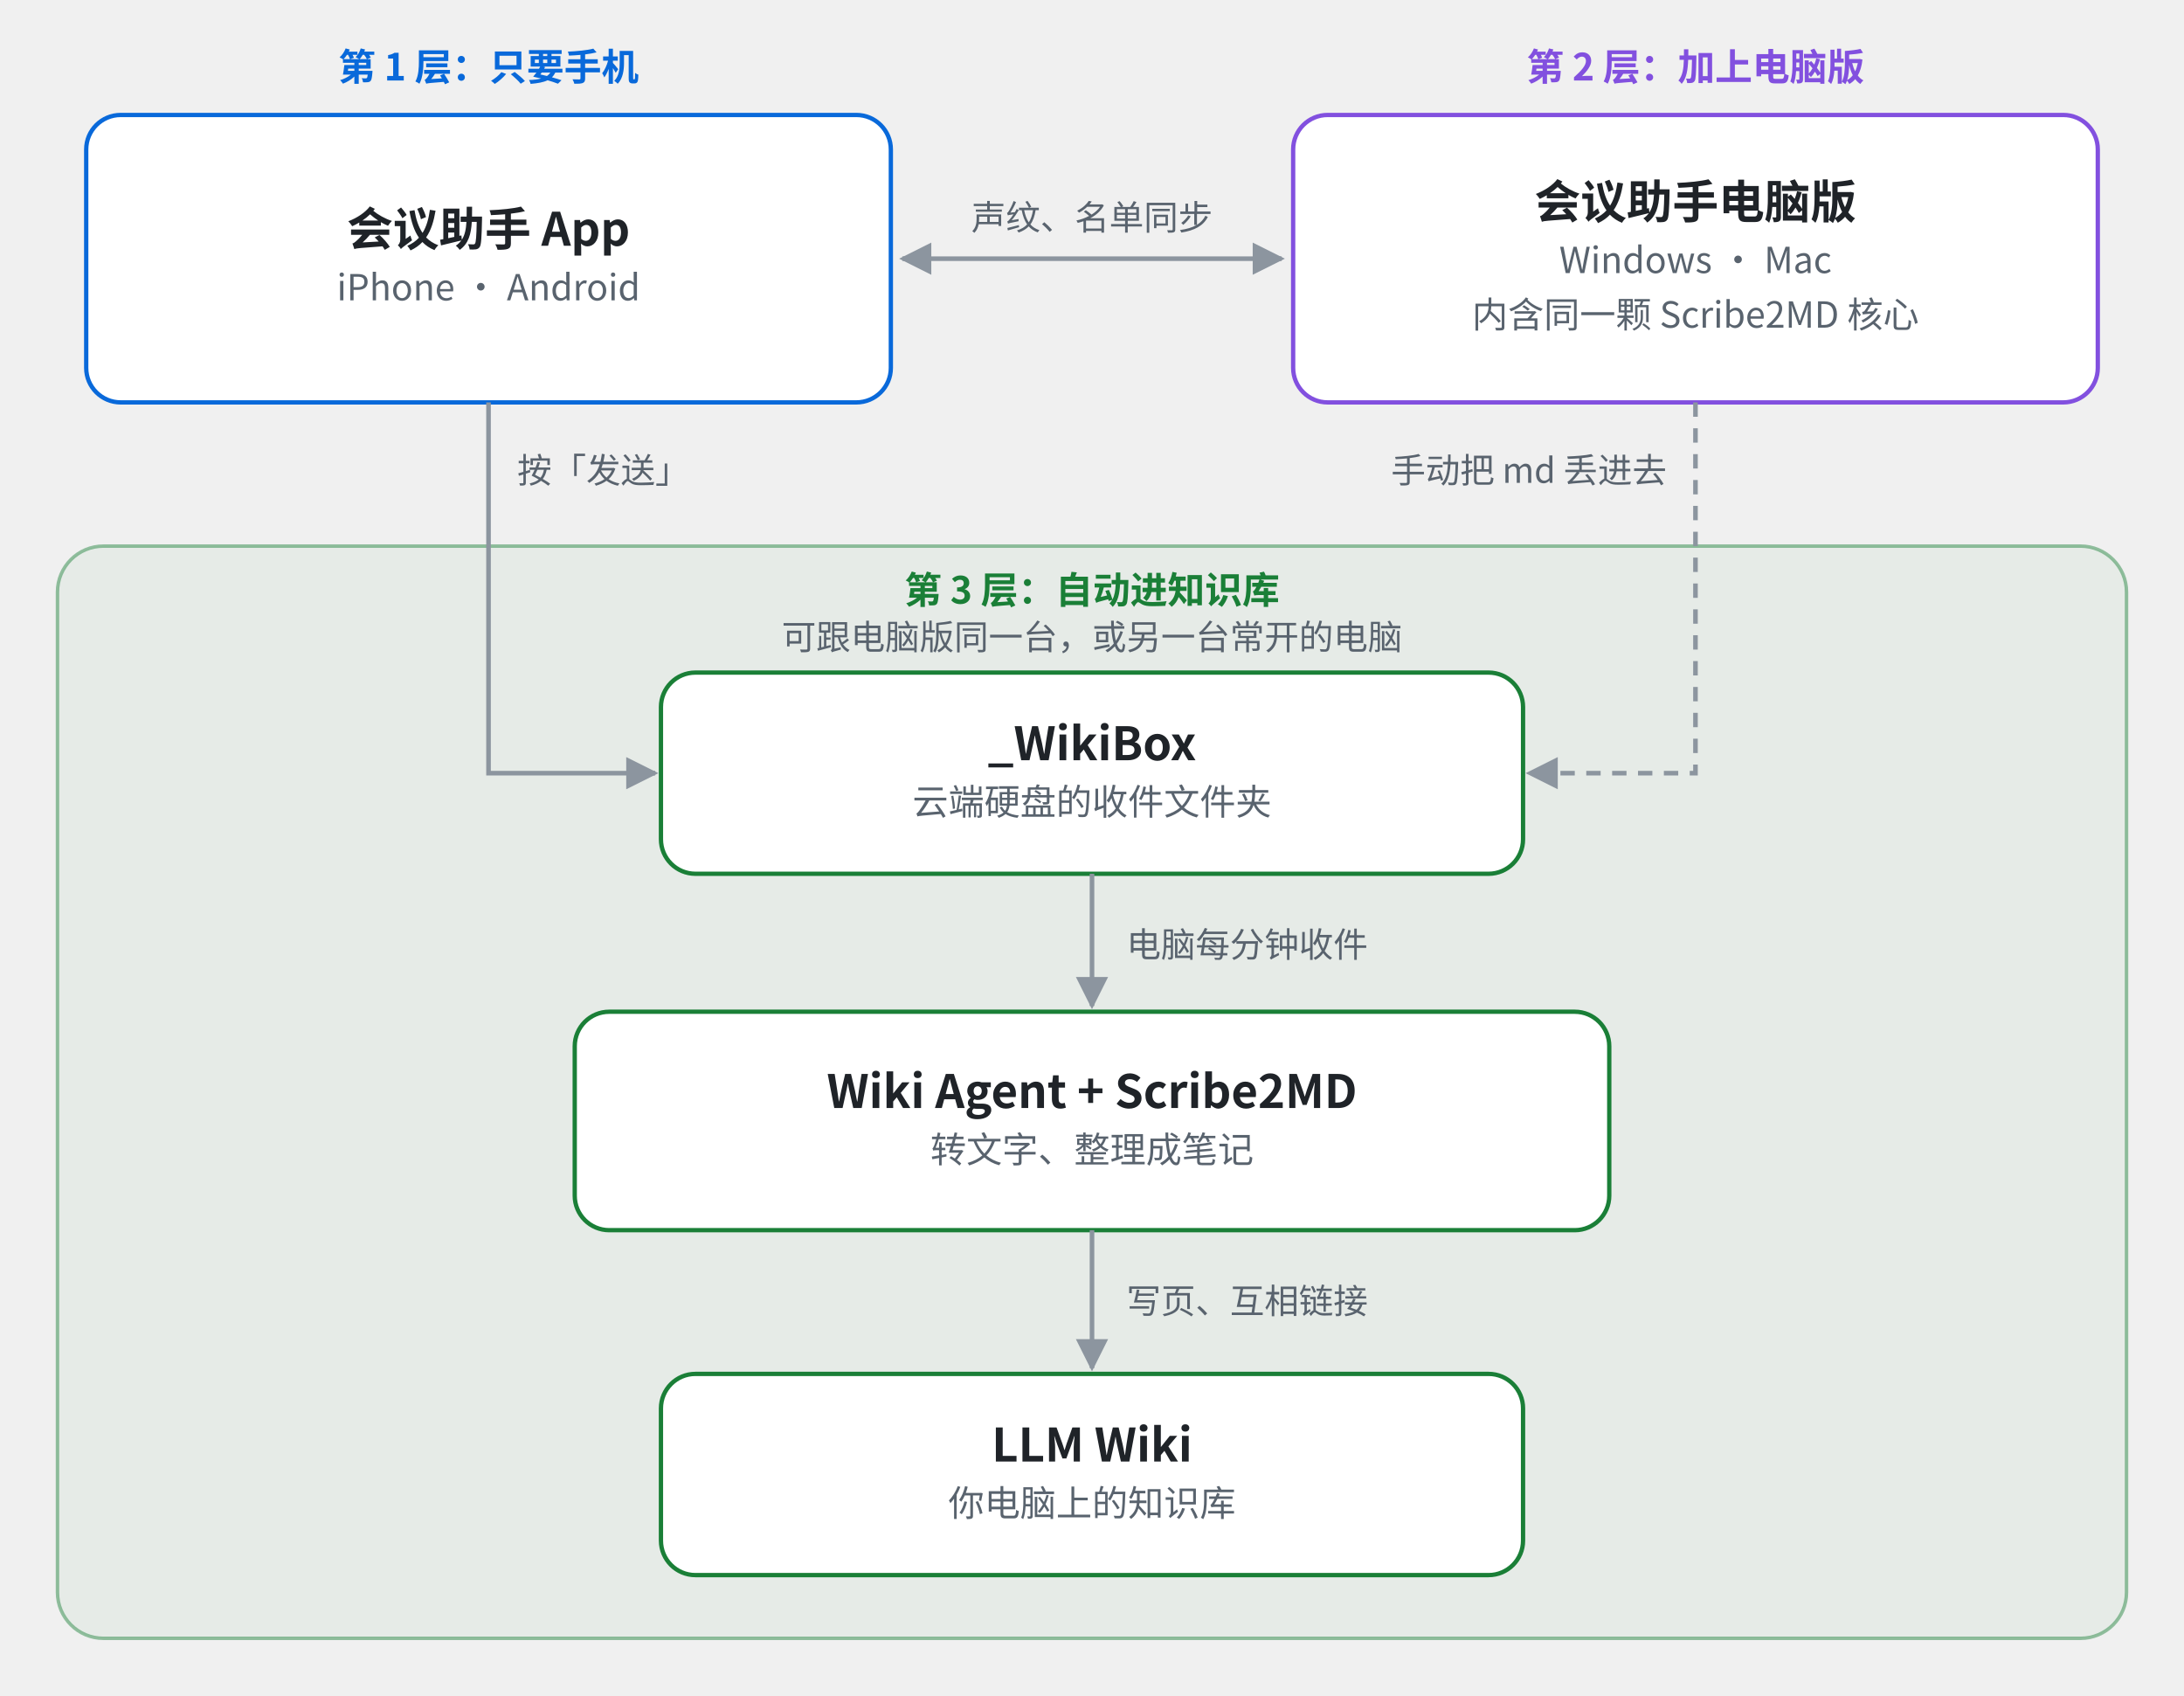
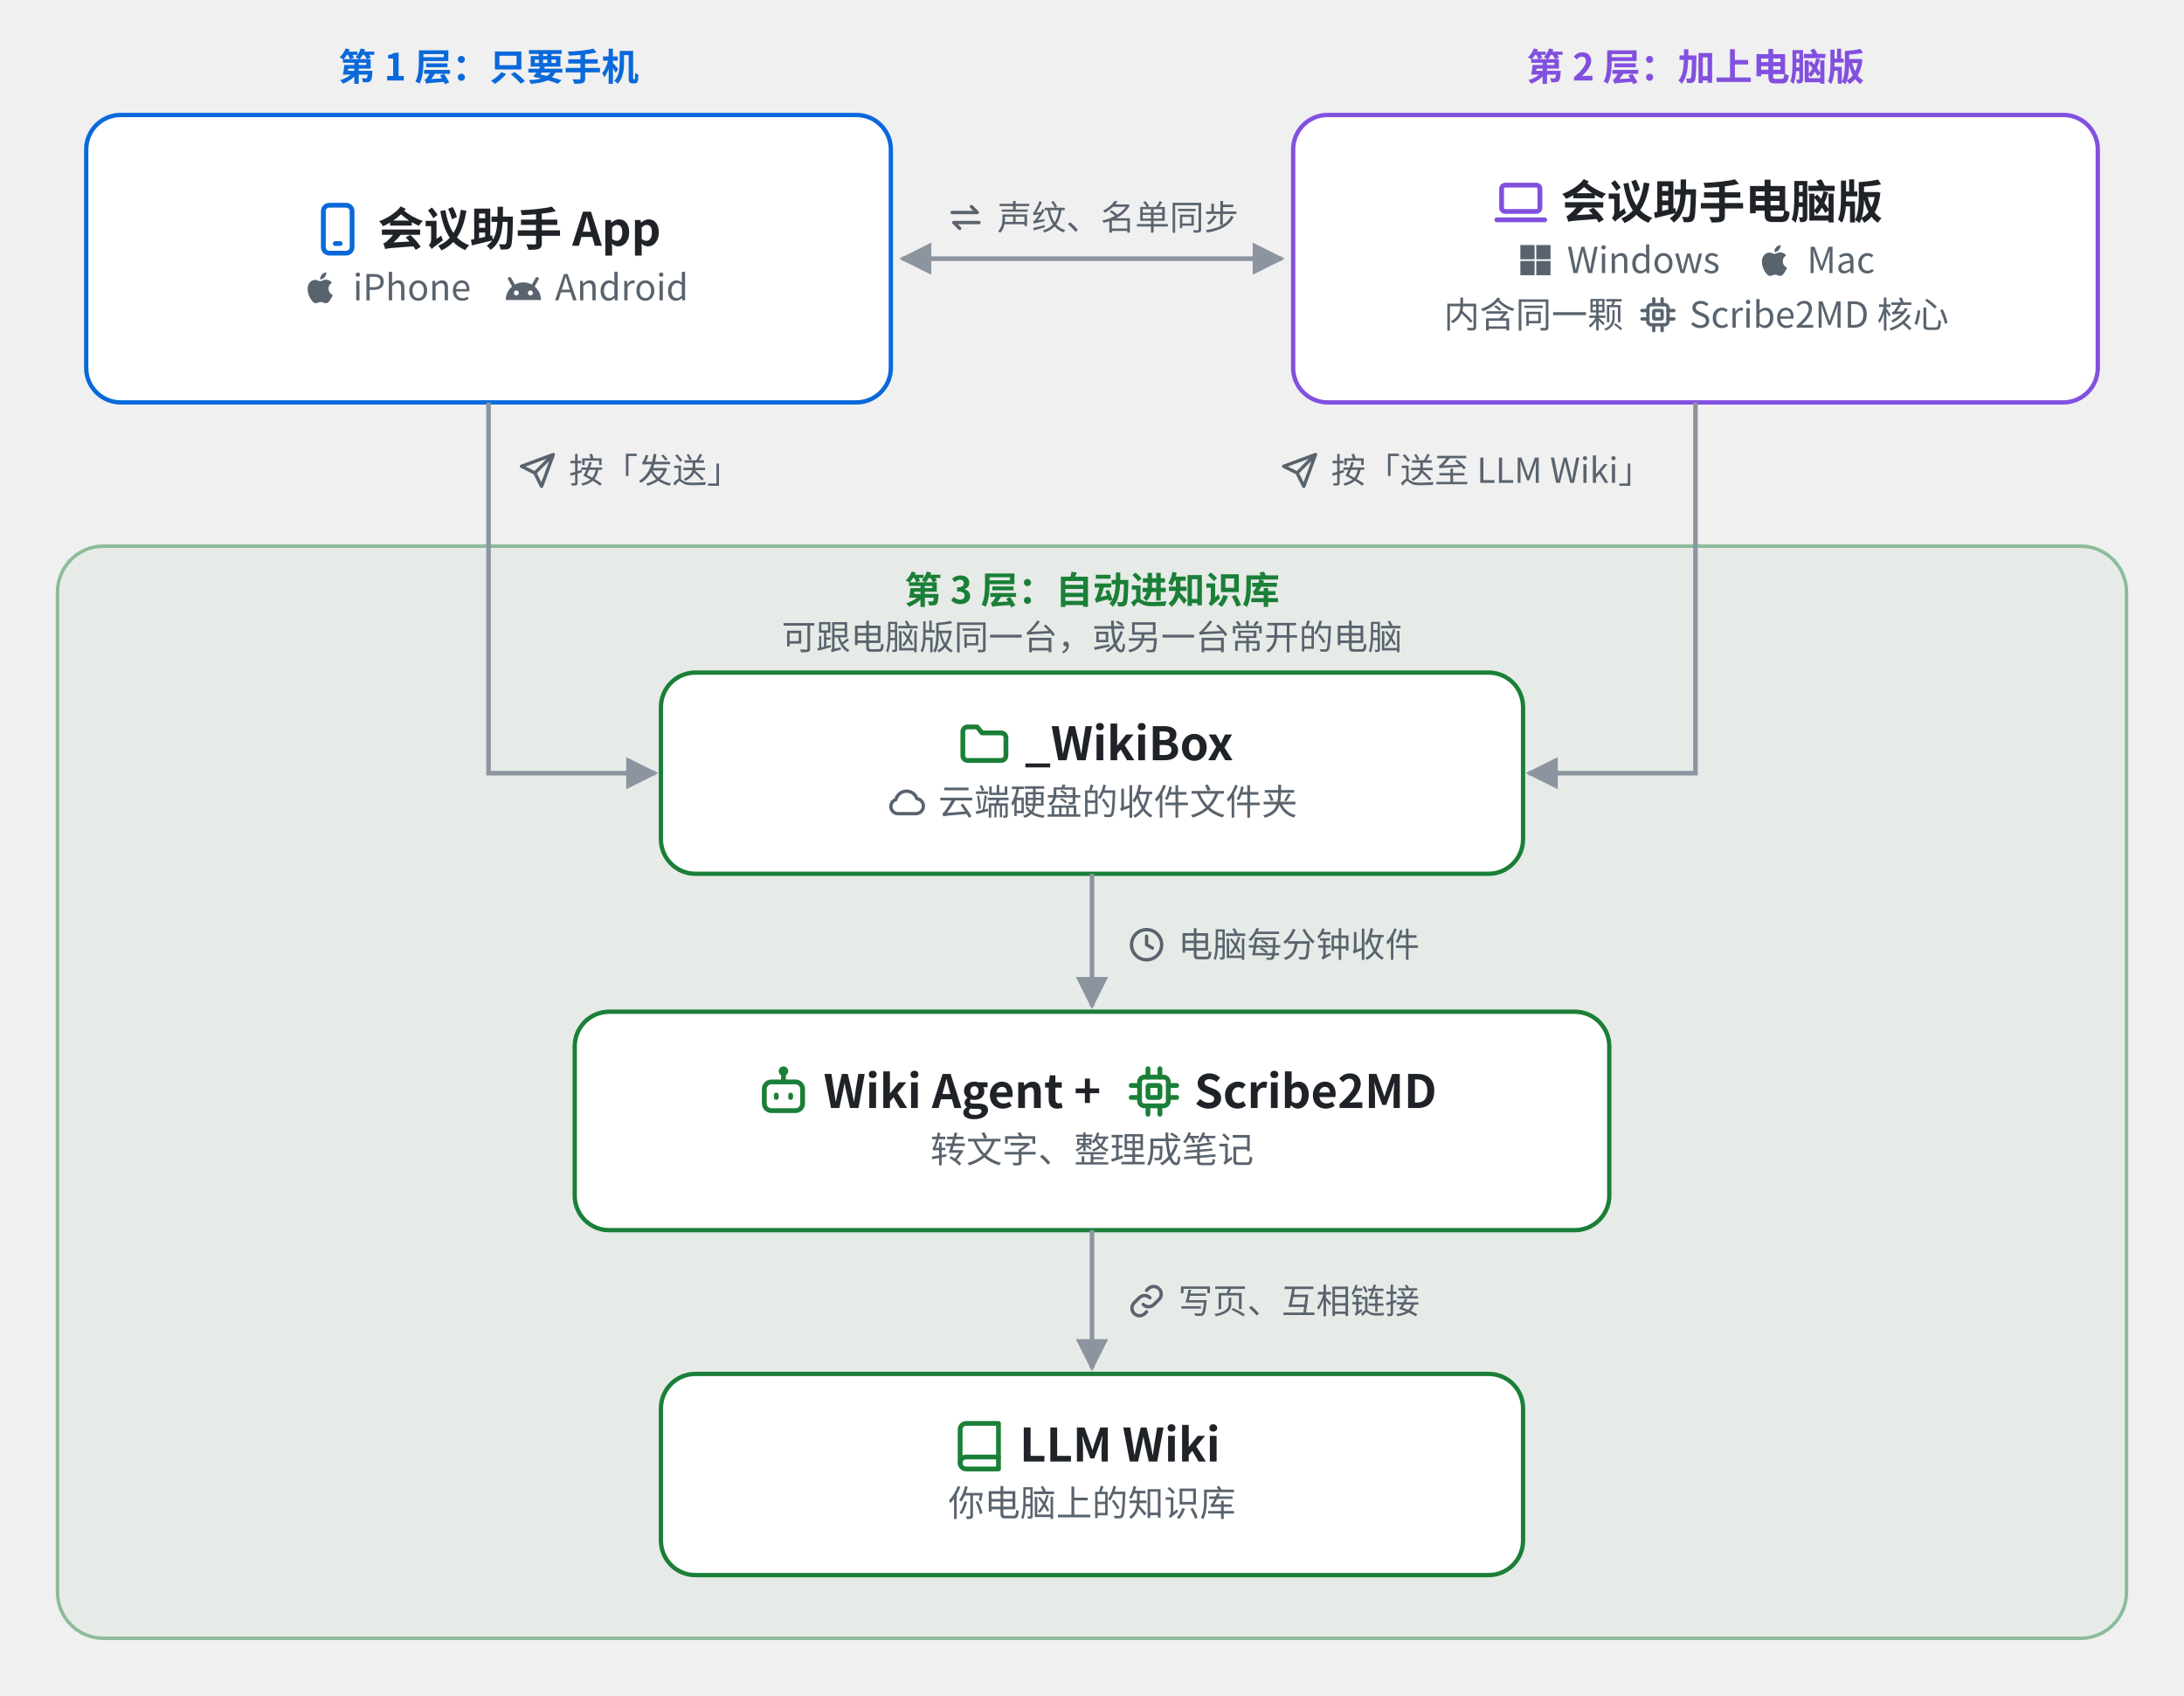
<svg xmlns="http://www.w3.org/2000/svg" viewBox="0 0 760 590" width="760" height="590" role="img" aria-labelledby="title" xml:lang="zh-Hans" font-family="'PingFang SC','Microsoft YaHei','Noto Sans CJK SC',-apple-system,'Segoe UI',sans-serif">
  <style>
.card{fill:#ffffff;stroke-width:1.5}
.t{fill:#1f2328;font-weight:600;font-size:16px}
.s{fill:#59636e;font-size:12.5px}
.lbl{fill:#59636e;font-size:12px}
.cap{font-weight:600;font-size:13px}
.line{stroke:#8c959f;stroke-width:1.6;fill:none}
.dash{stroke-dasharray:5 4}
.head{fill:#8c959f}
.k1{stroke:#0969da}.f1{fill:#0969da}
.k2{stroke:#8250df}.f2{fill:#8250df}
.k3{stroke:#1a7f37}.f3{fill:#1a7f37}
.group{fill:#1a7f37;fill-opacity:.05;stroke:#1a7f37;stroke-opacity:.45;stroke-width:1.2}
@media (prefers-color-scheme: dark){
.card{fill:#151b23}
.t{fill:#f0f6fc}
.s,.lbl{fill:#9198a1}
.line{stroke:#656c76}.head{fill:#656c76}
.k1{stroke:#4493f8}.f1{fill:#4493f8}
.k2{stroke:#ab7df8}.f2{fill:#ab7df8}
.k3{stroke:#3fb950}.f3{fill:#3fb950}
.group{fill:#3fb950;fill-opacity:.07;stroke:#3fb950;stroke-opacity:.5}
}
+ 
+ .c1{color:#0969da}.c2{color:#8250df}.c3{color:#1a7f37}.cg{color:#59636e}
+ .eye{fill:#ffffff}
+ @media (prefers-color-scheme: dark){
+ .c1{color:#4493f8}.c2{color:#ab7df8}.c3{color:#3fb950}.cg{color:#9198a1}
+ .eye{fill:#151b23}
+ }
</style>
  <defs>
    <marker id="a" viewBox="0 0 10 10" refX="9" refY="5" markerWidth="7" markerHeight="7" orient="auto-start-reverse">
      <path d="M0 0 L10 5 L0 10 z" class="head" />
    </marker>
+     <symbol id="i-phone" viewBox="0 0 24 24">
+       <g fill="none" stroke="currentColor" stroke-width="2" stroke-linecap="round" stroke-linejoin="round">
+         <rect x="6" y="2" width="12" height="20" rx="2.5" />
+         <path d="M11 18h2" />
+       </g>
+     </symbol>
+     <symbol id="i-laptop" viewBox="0 0 24 24">
+       <g fill="none" stroke="currentColor" stroke-width="2" stroke-linecap="round" stroke-linejoin="round">
+         <rect x="4" y="5" width="16" height="11" rx="1.5" />
+         <path d="M2 19.5h20" />
+       </g>
+     </symbol>
+     <symbol id="i-folder" viewBox="0 0 24 24">
+       <path fill="none" stroke="currentColor" stroke-width="2" stroke-linecap="round" stroke-linejoin="round" d="M3 7a2 2 0 0 1 2-2h4l2 2.5h8a2 2 0 0 1 2 2V17a2 2 0 0 1-2 2H5a2 2 0 0 1-2-2z" />
+     </symbol>
+     <symbol id="i-cloud" viewBox="0 0 24 24">
+       <path fill="none" stroke="currentColor" stroke-width="2" stroke-linecap="round" stroke-linejoin="round" d="M7 19h10.5a4.5 4.5 0 0 0 .6-8.96A6.5 6.5 0 0 0 5.6 10.6 4.3 4.3 0 0 0 7 19z" />
+     </symbol>
+     <symbol id="i-bot" viewBox="0 0 24 24">
+       <g fill="none" stroke="currentColor" stroke-width="2" stroke-linecap="round" stroke-linejoin="round">
+         <rect x="4" y="8" width="16" height="12" rx="3" />
+         <path d="M12 8V4.5" />
+         <circle cx="12" cy="3.5" r="1" />
+         <path d="M9 13.5v1M15 13.5v1" />
+       </g>
+     </symbol>
+     <symbol id="i-book" viewBox="0 0 24 24">
+       <g fill="none" stroke="currentColor" stroke-width="2" stroke-linecap="round" stroke-linejoin="round">
+         <path d="M4 19.5A2.5 2.5 0 0 1 6.5 17H20V3H6.5A2.5 2.5 0 0 0 4 5.5z" />
+         <path d="M4 19.5A2.5 2.5 0 0 0 6.5 22H20v-5" />
+       </g>
+     </symbol>
+     <symbol id="i-sync" viewBox="0 0 24 24">
+       <path fill="none" stroke="currentColor" stroke-width="2" stroke-linecap="round" stroke-linejoin="round" d="M4 9h15l-3.5-3.5M20 15H5l3.5 3.5" />
+     </symbol>
+     <symbol id="i-send" viewBox="0 0 24 24">
+       <path fill="none" stroke="currentColor" stroke-width="2" stroke-linecap="round" stroke-linejoin="round" d="M21.5 2.5 10.5 13.5M21.5 2.5l-7 19-4-8-8-4z" />
+     </symbol>
+     <symbol id="i-file" viewBox="0 0 24 24">
+       <g fill="none" stroke="currentColor" stroke-width="2" stroke-linecap="round" stroke-linejoin="round">
+         <path d="M14 3H6.5A1.5 1.5 0 0 0 5 4.5v15A1.5 1.5 0 0 0 6.5 21h11a1.5 1.5 0 0 0 1.5-1.5V8z" />
+         <path d="M14 3v5h5" />
+       </g>
+     </symbol>
+     <symbol id="i-chip" viewBox="0 0 24 24">
+       <g fill="none" stroke="currentColor" stroke-width="2" stroke-linecap="round" stroke-linejoin="round">
+         <rect x="6" y="6" width="12" height="12" rx="2" />
+         <rect x="9.5" y="9.5" width="5" height="5" rx=".5" />
+         <path d="M9.5 2.5V6M14.5 2.5V6M9.5 18v3.5M14.5 18v3.5M2.5 9.5H6M2.5 14.5H6M18 9.5h3.5M18 14.5h3.5" />
+       </g>
+     </symbol>
+     <symbol id="i-clock" viewBox="0 0 24 24">
+       <g fill="none" stroke="currentColor" stroke-width="2" stroke-linecap="round" stroke-linejoin="round">
+         <circle cx="12" cy="12" r="9" />
+         <path d="M12 7v5l3.5 2" />
+       </g>
+     </symbol>
+     <symbol id="i-link" viewBox="0 0 24 24">
+       <path fill="none" stroke="currentColor" stroke-width="2" stroke-linecap="round" stroke-linejoin="round" d="M10 14a4.5 4.5 0 0 0 6.4 0l3-3a4.5 4.5 0 0 0-6.4-6.4l-1 1M14 10a4.5 4.5 0 0 0-6.4 0l-3 3a4.5 4.5 0 0 0 6.4 6.4l1-1" />
+     </symbol>
+     <symbol id="i-apple" viewBox="0 0 24 24">
+       <path fill="currentColor" d="M16.4 12.7c0-2.3 1.9-3.4 2-3.5-1.1-1.6-2.8-1.8-3.4-1.8-1.4-.1-2.8.9-3.5.9-.7 0-1.8-.8-3-.8-1.6 0-3 .9-3.8 2.3-1.6 2.8-.4 7 1.2 9.3.8 1.1 1.7 2.4 2.9 2.3 1.2 0 1.6-.7 3-.7s1.8.7 3 .7c1.3 0 2.1-1.1 2.8-2.3.9-1.3 1.3-2.6 1.3-2.6s-2.5-1-2.5-3.8zM14.1 5.9c.6-.8 1.1-1.8 1-2.9-.9 0-2.1.6-2.7 1.4-.6.7-1.1 1.8-1 2.8 1 .1 2.1-.5 2.7-1.3z" />
+     </symbol>
+     <symbol id="i-android" viewBox="0 0 24 24">
+       <g fill="currentColor">
+         <path d="M1.5 19.5a10.5 10.5 0 0 1 21 0z" />
+         <path d="M6.3 11.2 3.8 6.8M17.7 11.2l2.5-4.4" stroke="currentColor" stroke-width="2" stroke-linecap="round" />
+         <circle cx="7.8" cy="15.3" r="1.5" class="eye" />
+         <circle cx="16.2" cy="15.3" r="1.5" class="eye" />
+       </g>
+     </symbol>
+     <symbol id="i-windows" viewBox="0 0 24 24">
+       <path fill="currentColor" d="M3 3h8.5v8.5H3zM12.5 3H21v8.5h-8.5zM3 12.5h8.5V21H3zM12.5 12.5H21V21h-8.5z" />
+     </symbol>
  </defs>
  <rect x="20" y="190" width="720" height="380" rx="16" class="group" />
  <text x="170.0" y="28" class="cap f1" text-anchor="middle">第 1 层：只要手机</text>
  <text x="590.0" y="28" class="cap f2" text-anchor="middle">第 2 层：加上电脑版</text>
  <text x="380.0" y="210" class="cap f3" text-anchor="middle">第 3 层：自动进知识库</text>
  <text x="380.0" y="226" class="lbl" text-anchor="middle">可跟电脑版同一台，或另一台常开的电脑</text>
  <rect x="30" y="40" width="280" height="100" rx="12" class="card k1" />
-   <text x="170.0" y="85.5" class="t" text-anchor="middle">会议助手 App</text>
-   <text x="170.0" y="104.5" class="s" text-anchor="middle">iPhone · Android</text>
+   <use href="#i-phone" x="107.516" y="69.74" width="20" height="20" class="c1" />
+   <text x="131.5" y="85.5" class="t" text-anchor="start">会议助手 App</text>
+   <use href="#i-apple" x="104.75" y="93" width="14" height="14" class="cg" />
+   <text x="122.8" y="104.5" class="s" text-anchor="start">iPhone</text>
+   <use href="#i-android" x="175.125" y="93" width="14" height="14" class="cg" />
+   <text x="193.1" y="104.5" class="s" text-anchor="start">Android</text>
  <rect x="450" y="40" width="280" height="100" rx="12" class="card k2" />
-   <text x="590.0" y="76.0" class="t" text-anchor="middle">会议助手电脑版</text>
-   <text x="590.0" y="95.0" class="s" text-anchor="middle">Windows · Mac</text>
-   <text x="590.0" y="114.0" class="s" text-anchor="middle">内含同一颗 Scribe2MD 核心</text>
+   <use href="#i-laptop" x="519.2" y="60.24" width="20" height="20" class="c2" />
+   <text x="543.2" y="76.0" class="t" text-anchor="start">会议助手电脑版</text>
+   <use href="#i-windows" x="527.312" y="83.5" width="14" height="14" class="cg" />
+   <text x="545.3" y="95.0" class="s" text-anchor="start">Windows</text>
+   <use href="#i-apple" x="610.812" y="83.5" width="14" height="14" class="cg" />
+   <text x="628.8" y="95.0" class="s" text-anchor="start">Mac</text>
+   <text x="502.4" y="114.0" class="s" text-anchor="start">内含同一颗</text>
+   <use href="#i-chip" x="569.938" y="102.5" width="14" height="14" class="cg" />
+   <text x="587.9" y="114.0" class="s" text-anchor="start">Scribe2MD 核心</text>
  <path d="M314 90.0 H446" class="line" marker-start="url(#a)" marker-end="url(#a)" />
-   <text x="380.0" y="80.0" class="lbl" text-anchor="middle">声纹、名单同步</text>
+   <use href="#i-sync" x="329" y="68.68" width="14" height="14" class="cg" />
+   <text x="347.0" y="80.0" class="lbl" text-anchor="start">声纹、名单同步</text>
  <path d="M170 140 V269.0 H228" class="line" marker-end="url(#a)" />
-   <text x="180" y="168" class="lbl" text-anchor="start">按「发送」</text>
-   <path d="M590 140 V269.0 H532" class="line dash" marker-end="url(#a)" />
-   <text x="580" y="168" class="lbl" text-anchor="end">手动把 md 丢进去</text>
+   <use href="#i-send" x="180" y="156.68" width="14" height="14" class="cg" />
+   <text x="198" y="168" class="lbl" text-anchor="start">按「发送」</text>
+   <path d="M590 140 V269.0 H532" class="line" marker-end="url(#a)" />
+   <use href="#i-send" x="445.24" y="156.68" width="14" height="14" class="cg" />
+   <text x="463.2" y="168" class="lbl" text-anchor="start">按「送至 LLM Wiki」</text>
  <rect x="230" y="234" width="300" height="70" rx="12" class="card k3" />
-   <text x="380.0" y="264.5" class="t" text-anchor="middle">_WikiBox</text>
-   <text x="380.0" y="283.5" class="s" text-anchor="middle">云端硬盘的收件文件夹</text>
+   <use href="#i-folder" x="332.552" y="248.74" width="20" height="20" class="c3" />
+   <text x="356.6" y="264.5" class="t" text-anchor="start">_WikiBox</text>
+   <use href="#i-cloud" x="308.5" y="272" width="14" height="14" class="cg" />
+   <text x="326.5" y="283.5" class="s" text-anchor="start">云端硬盘的收件文件夹</text>
  <path d="M380.0 304 V350" class="line" marker-end="url(#a)" />
-   <text x="392.0" y="333" class="lbl" text-anchor="start">电脑每分钟收件</text>
+   <use href="#i-clock" x="392" y="321.68" width="14" height="14" class="cg" />
+   <text x="410.0" y="333" class="lbl" text-anchor="start">电脑每分钟收件</text>
  <rect x="200" y="352" width="360" height="76" rx="12" class="card k3" />
-   <text x="380.0" y="385.5" class="t" text-anchor="middle">Wiki Agent + Scribe2MD</text>
+   <use href="#i-bot" x="262.632" y="369.74" width="20" height="20" class="c3" />
+   <text x="286.6" y="385.5" class="t" text-anchor="start">Wiki Agent +</text>
+   <use href="#i-chip" x="391.552" y="369.74" width="20" height="20" class="c3" />
+   <text x="415.6" y="385.5" class="t" text-anchor="start">Scribe2MD</text>
  <text x="380.0" y="404.5" class="s" text-anchor="middle">转文字、整理成笔记</text>
  <path d="M380.0 428 V476" class="line" marker-end="url(#a)" />
-   <text x="392.0" y="457" class="lbl" text-anchor="start">写页、互相链接</text>
+   <use href="#i-link" x="392" y="445.68" width="14" height="14" class="cg" />
+   <text x="410.0" y="457" class="lbl" text-anchor="start">写页、互相链接</text>
  <rect x="230" y="478" width="300" height="70" rx="12" class="card k3" />
-   <text x="380.0" y="508.5" class="t" text-anchor="middle">LLM Wiki</text>
+   <use href="#i-book" x="330.788" y="492.74" width="20" height="20" class="c3" />
+   <text x="354.8" y="508.5" class="t" text-anchor="start">LLM Wiki</text>
  <text x="380.0" y="527.5" class="s" text-anchor="middle">你电脑上的知识库</text>
</svg>
